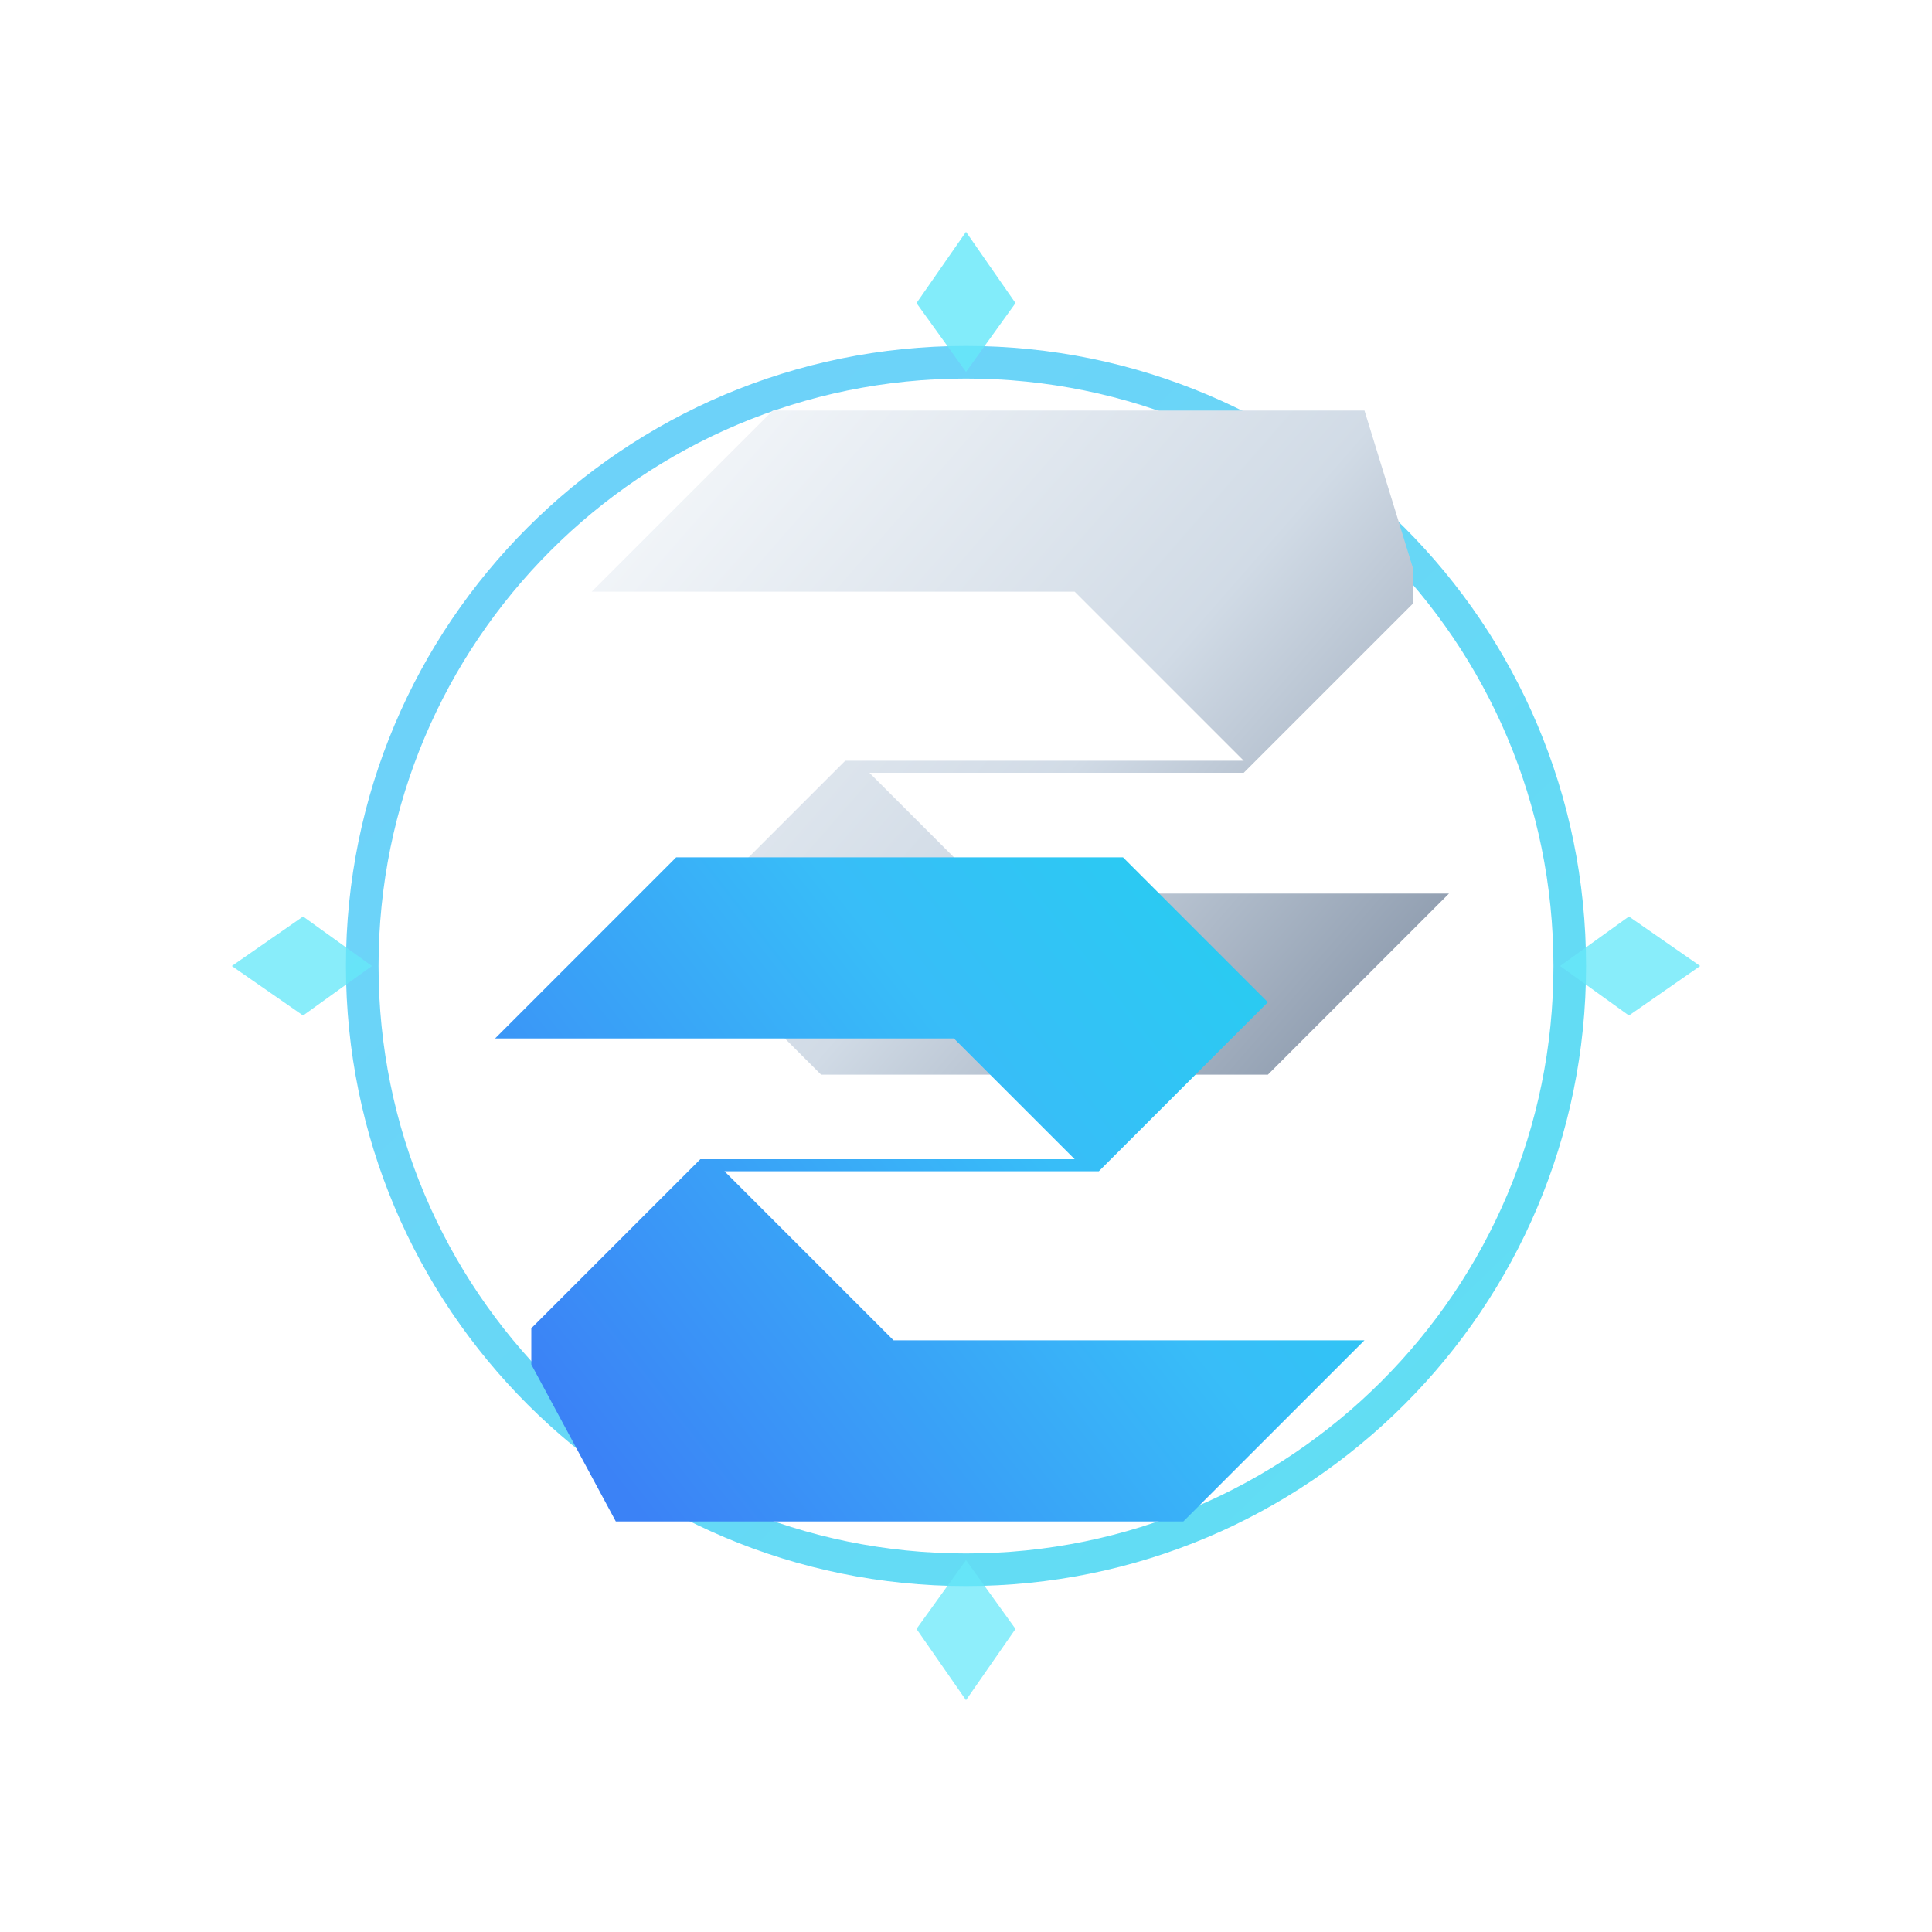
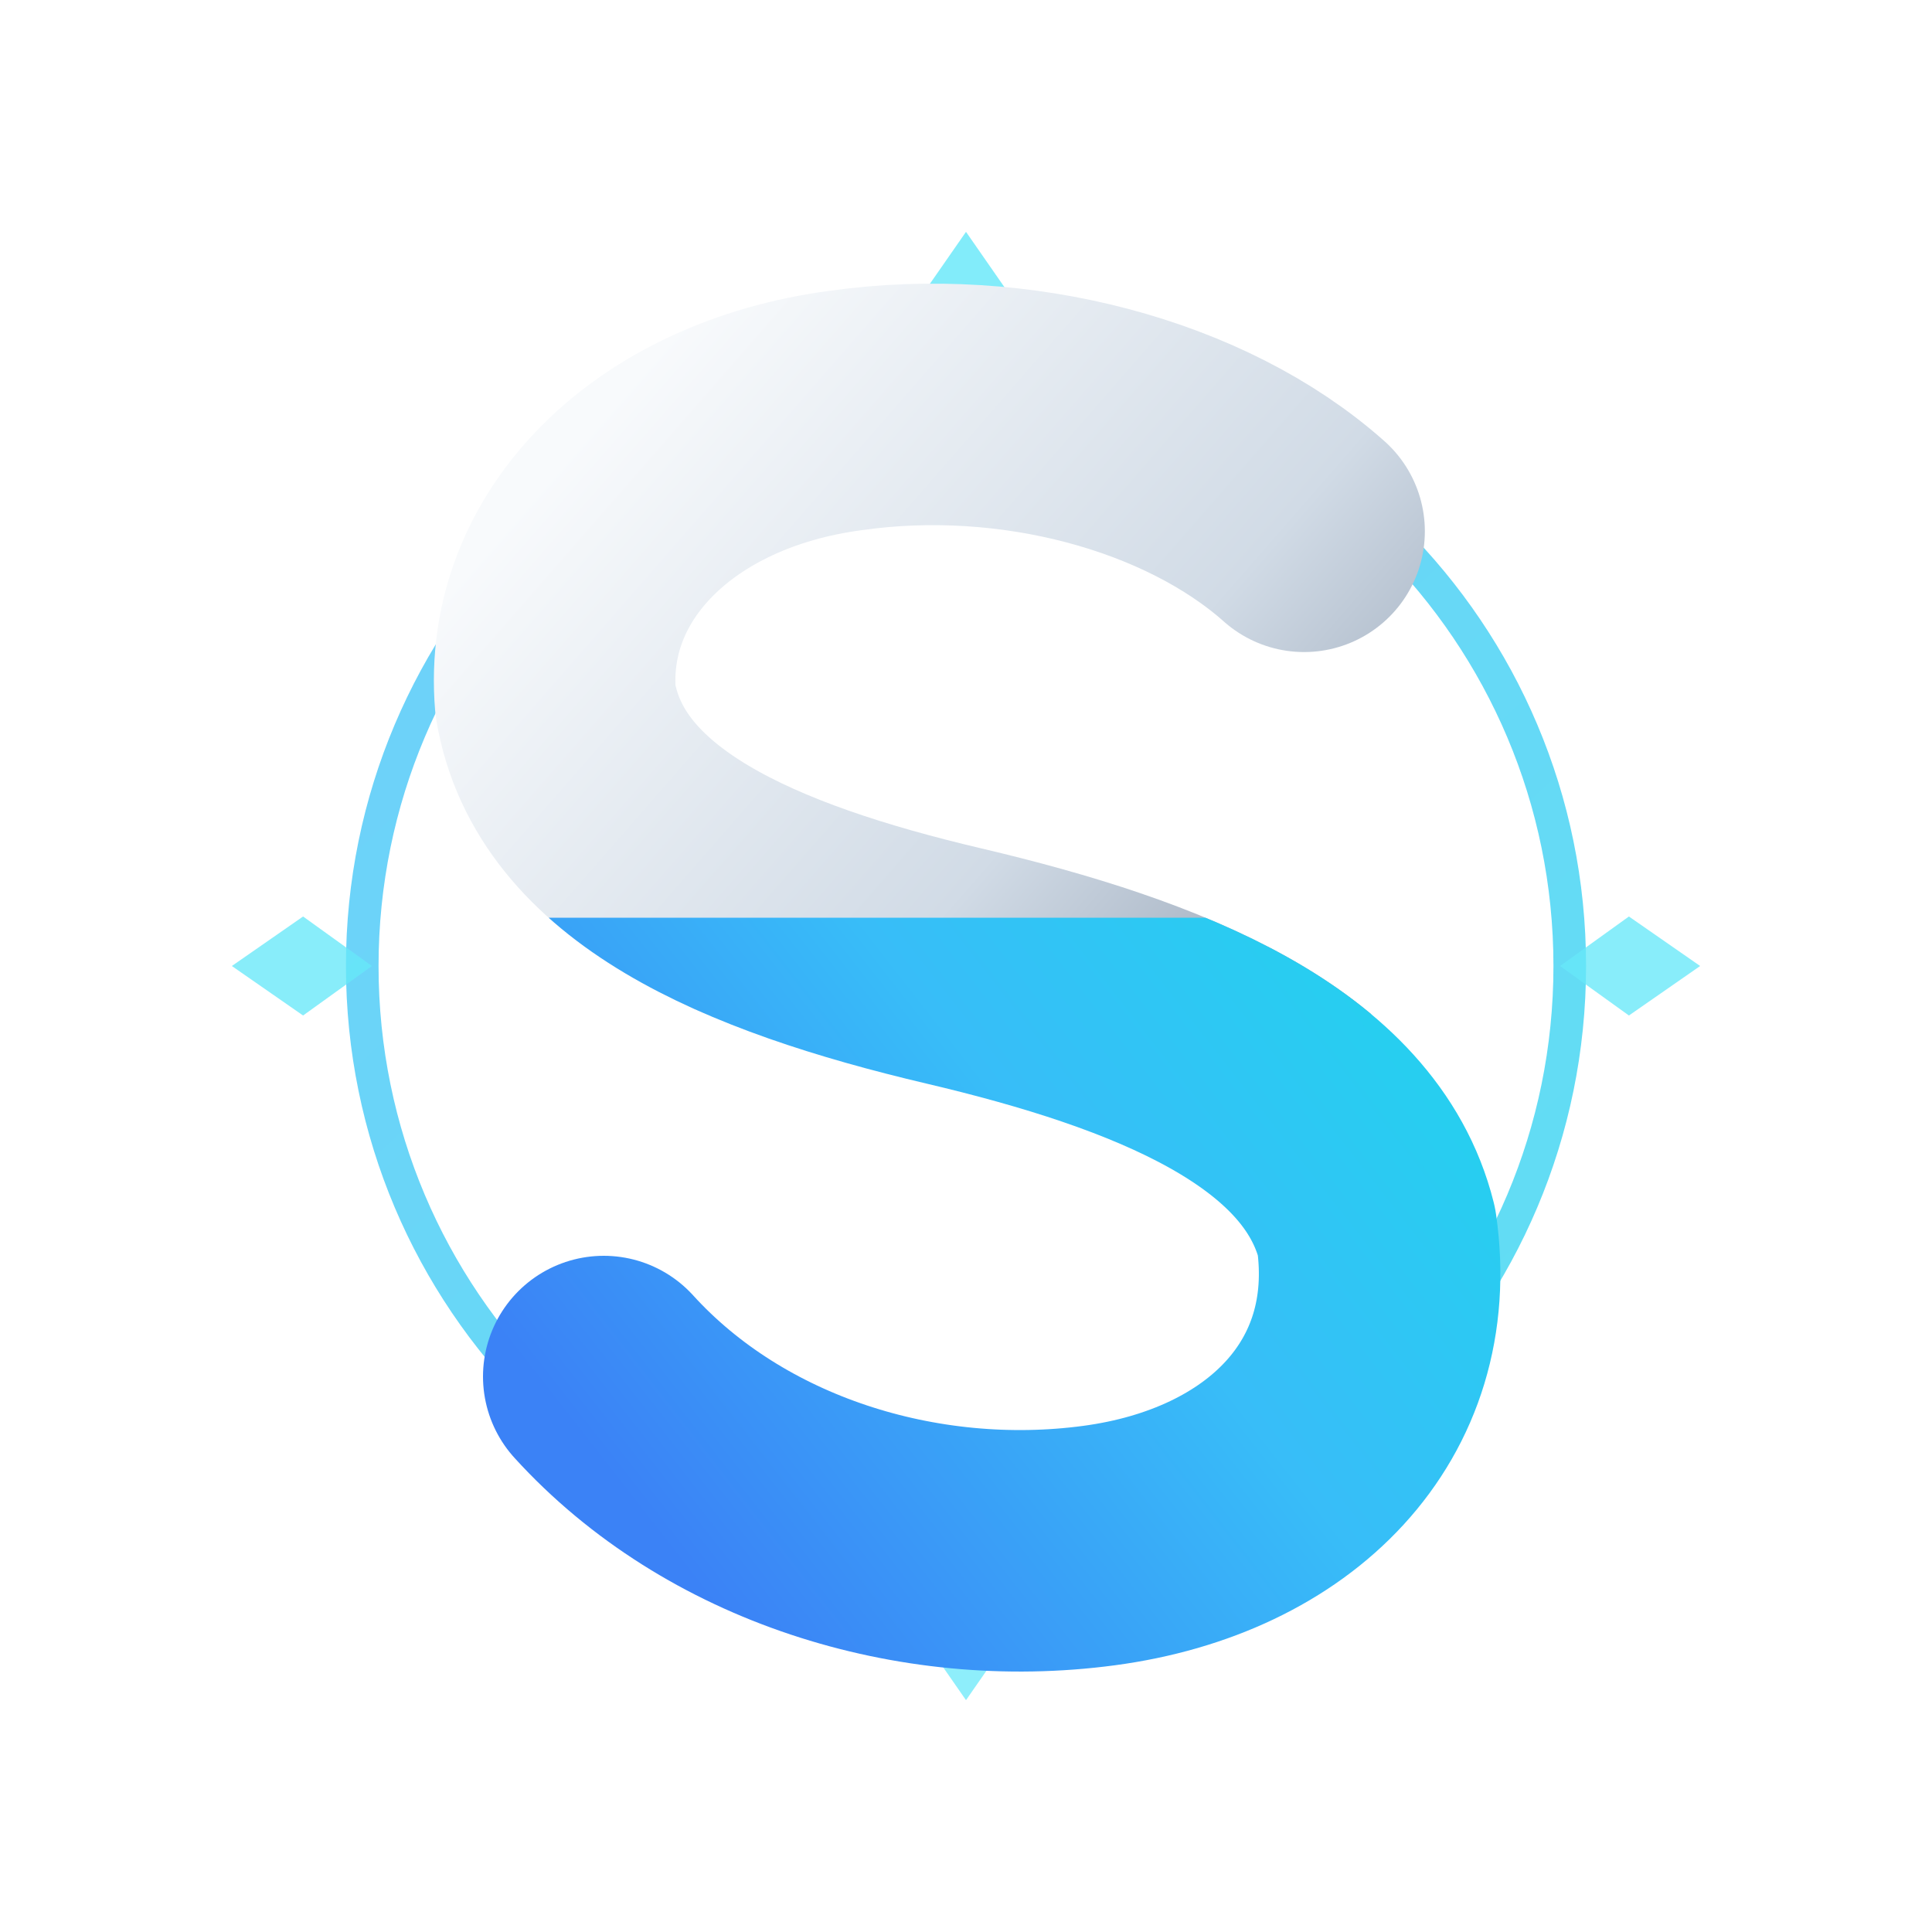
<svg xmlns="http://www.w3.org/2000/svg" viewBox="0 0 160 160" role="img" aria-labelledby="logo-title">
  <defs>
    <linearGradient id="ring-gradient" x1="31" y1="29" x2="129" y2="131" gradientUnits="userSpaceOnUse">
      <stop offset="0" stop-color="#38BDF8" />
      <stop offset="1" stop-color="#22D3EE" />
    </linearGradient>
    <linearGradient id="upper-ribbon-gradient" x1="50" y1="34" x2="113" y2="89" gradientUnits="userSpaceOnUse">
      <stop offset="0" stop-color="#F8FAFC" />
      <stop offset="0.58" stop-color="#D1DBE6" />
      <stop offset="1" stop-color="#8A98AB" />
    </linearGradient>
    <linearGradient id="lower-ribbon-gradient" x1="52" y1="124" x2="116" y2="74" gradientUnits="userSpaceOnUse">
      <stop offset="0" stop-color="#3B82F6" />
      <stop offset="0.55" stop-color="#38BDF8" />
      <stop offset="1" stop-color="#22D3EE" />
    </linearGradient>
+     <clipPath id="upper-half">
+       <rect x="0" y="0" width="160" height="84" />
+     </clipPath>
+     <clipPath id="lower-half">
+       <rect x="0" y="76" width="160" height="84" />
+     </clipPath>
  </defs>
  <circle cx="80" cy="80" r="50" fill="none" stroke="url(#ring-gradient)" stroke-width="2.7" opacity="0.72" />
  <path d="M80 19.2l4.1 5.9L80 30.8l-4.1-5.7L80 19.2Z" fill="#67E8F9" opacity="0.82" />
  <path d="M140.8 80l-5.9 4.1-5.7-4.1 5.7-4.1 5.9 4.1Z" fill="#67E8F9" opacity="0.78" />
  <path d="M80 140.8l-4.1-5.9 4.1-5.7 4.1 5.7-4.1 5.9Z" fill="#67E8F9" opacity="0.74" />
  <path d="M19.2 80l5.9-4.1 5.7 4.1-5.7 4.1-5.9-4.1Z" fill="#67E8F9" opacity="0.78" />
-   <path id="upper-ribbon" d="M113 34H64L49 49H89L103 63H70L56 77L68 89H105L120 74H82L72 64H103L117 50V47L113 34Z" fill="url(#upper-ribbon-gradient)" />
-   <path id="lower-ribbon" d="M51 126H98L113 111H74L60 97H91L105 83 93 71H56L41 86H79L89 96H58L44 110V113L51 126Z" fill="url(#lower-ribbon-gradient)" />
+   <path id="upper-ribbon" d="M108 44C99 36 84 32 70 34C55 36 45 46 46 58C48 70 62 76 79 80C96 84 111 90 114 102C116 116 106 126 91 128C76 130 60 125 50 114" fill="none" stroke="url(#upper-ribbon-gradient)" stroke-width="20" stroke-linecap="round" stroke-linejoin="round" clip-path="url(#upper-half)" />
+   <path id="lower-ribbon" d="M108 44C99 36 84 32 70 34C55 36 45 46 46 58C48 70 62 76 79 80C96 84 111 90 114 102C116 116 106 126 91 128C76 130 60 125 50 114" fill="none" stroke="url(#lower-ribbon-gradient)" stroke-width="20" stroke-linecap="round" stroke-linejoin="round" clip-path="url(#lower-half)" />
</svg>
